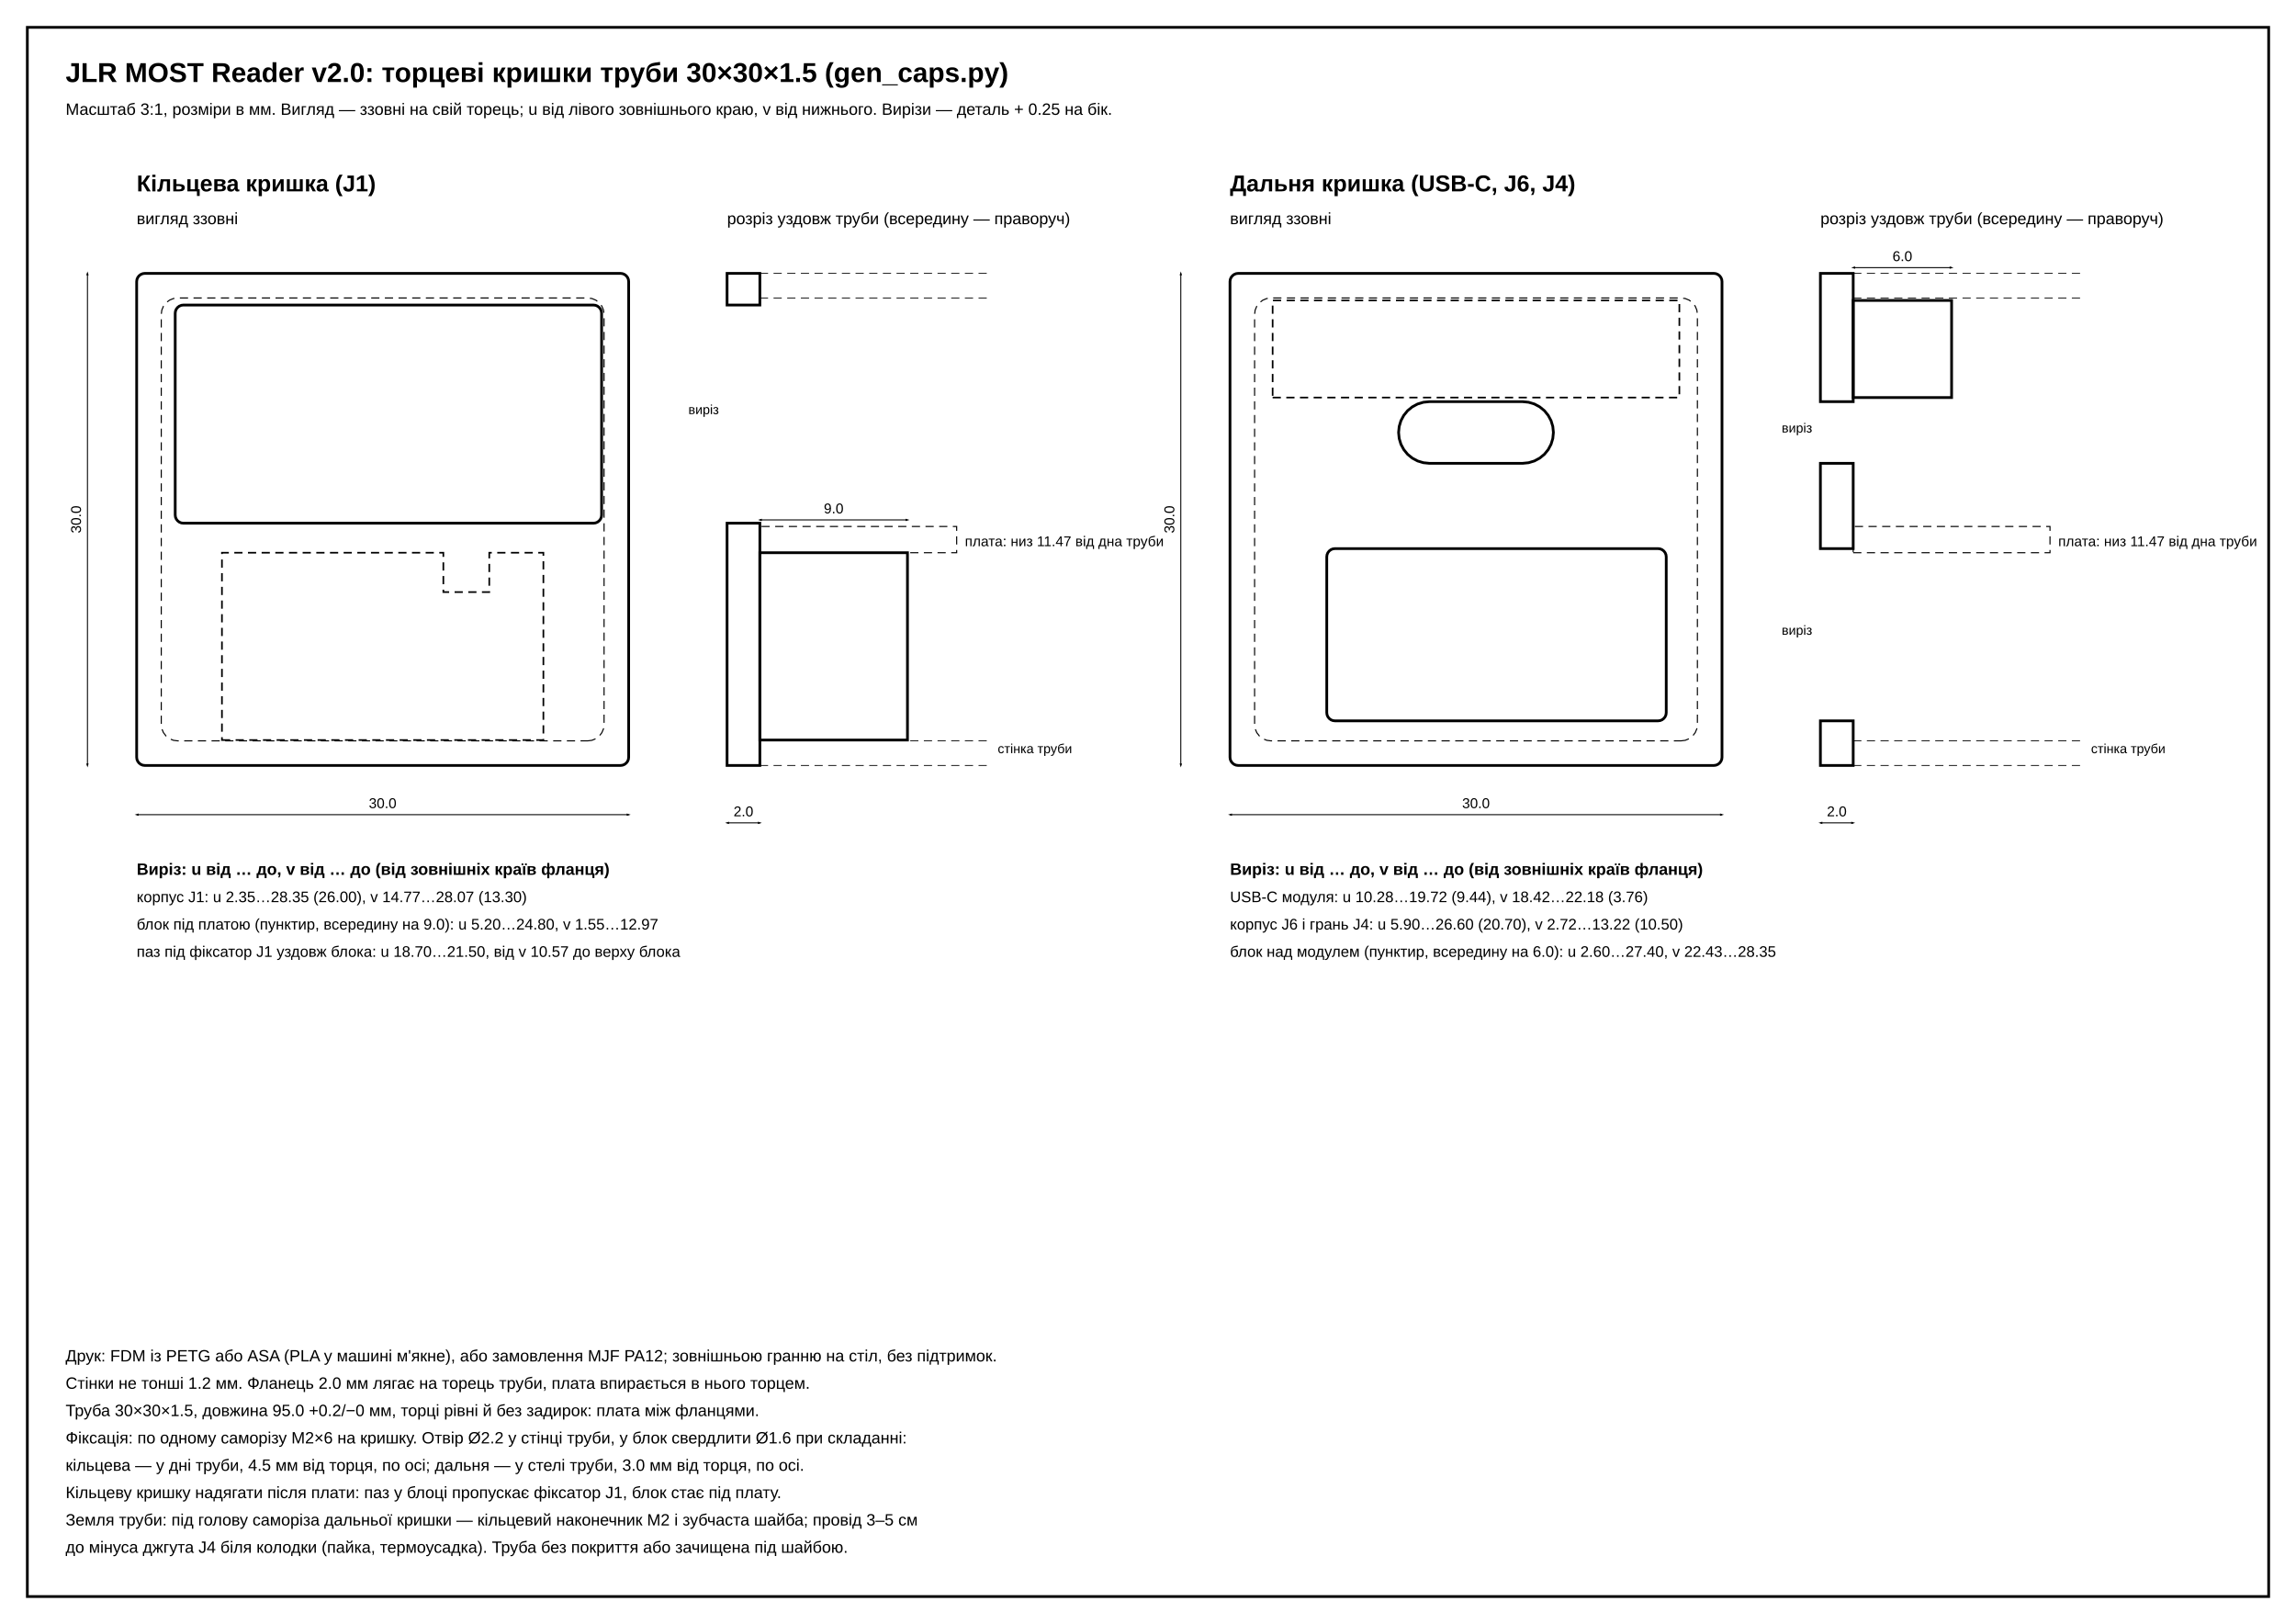
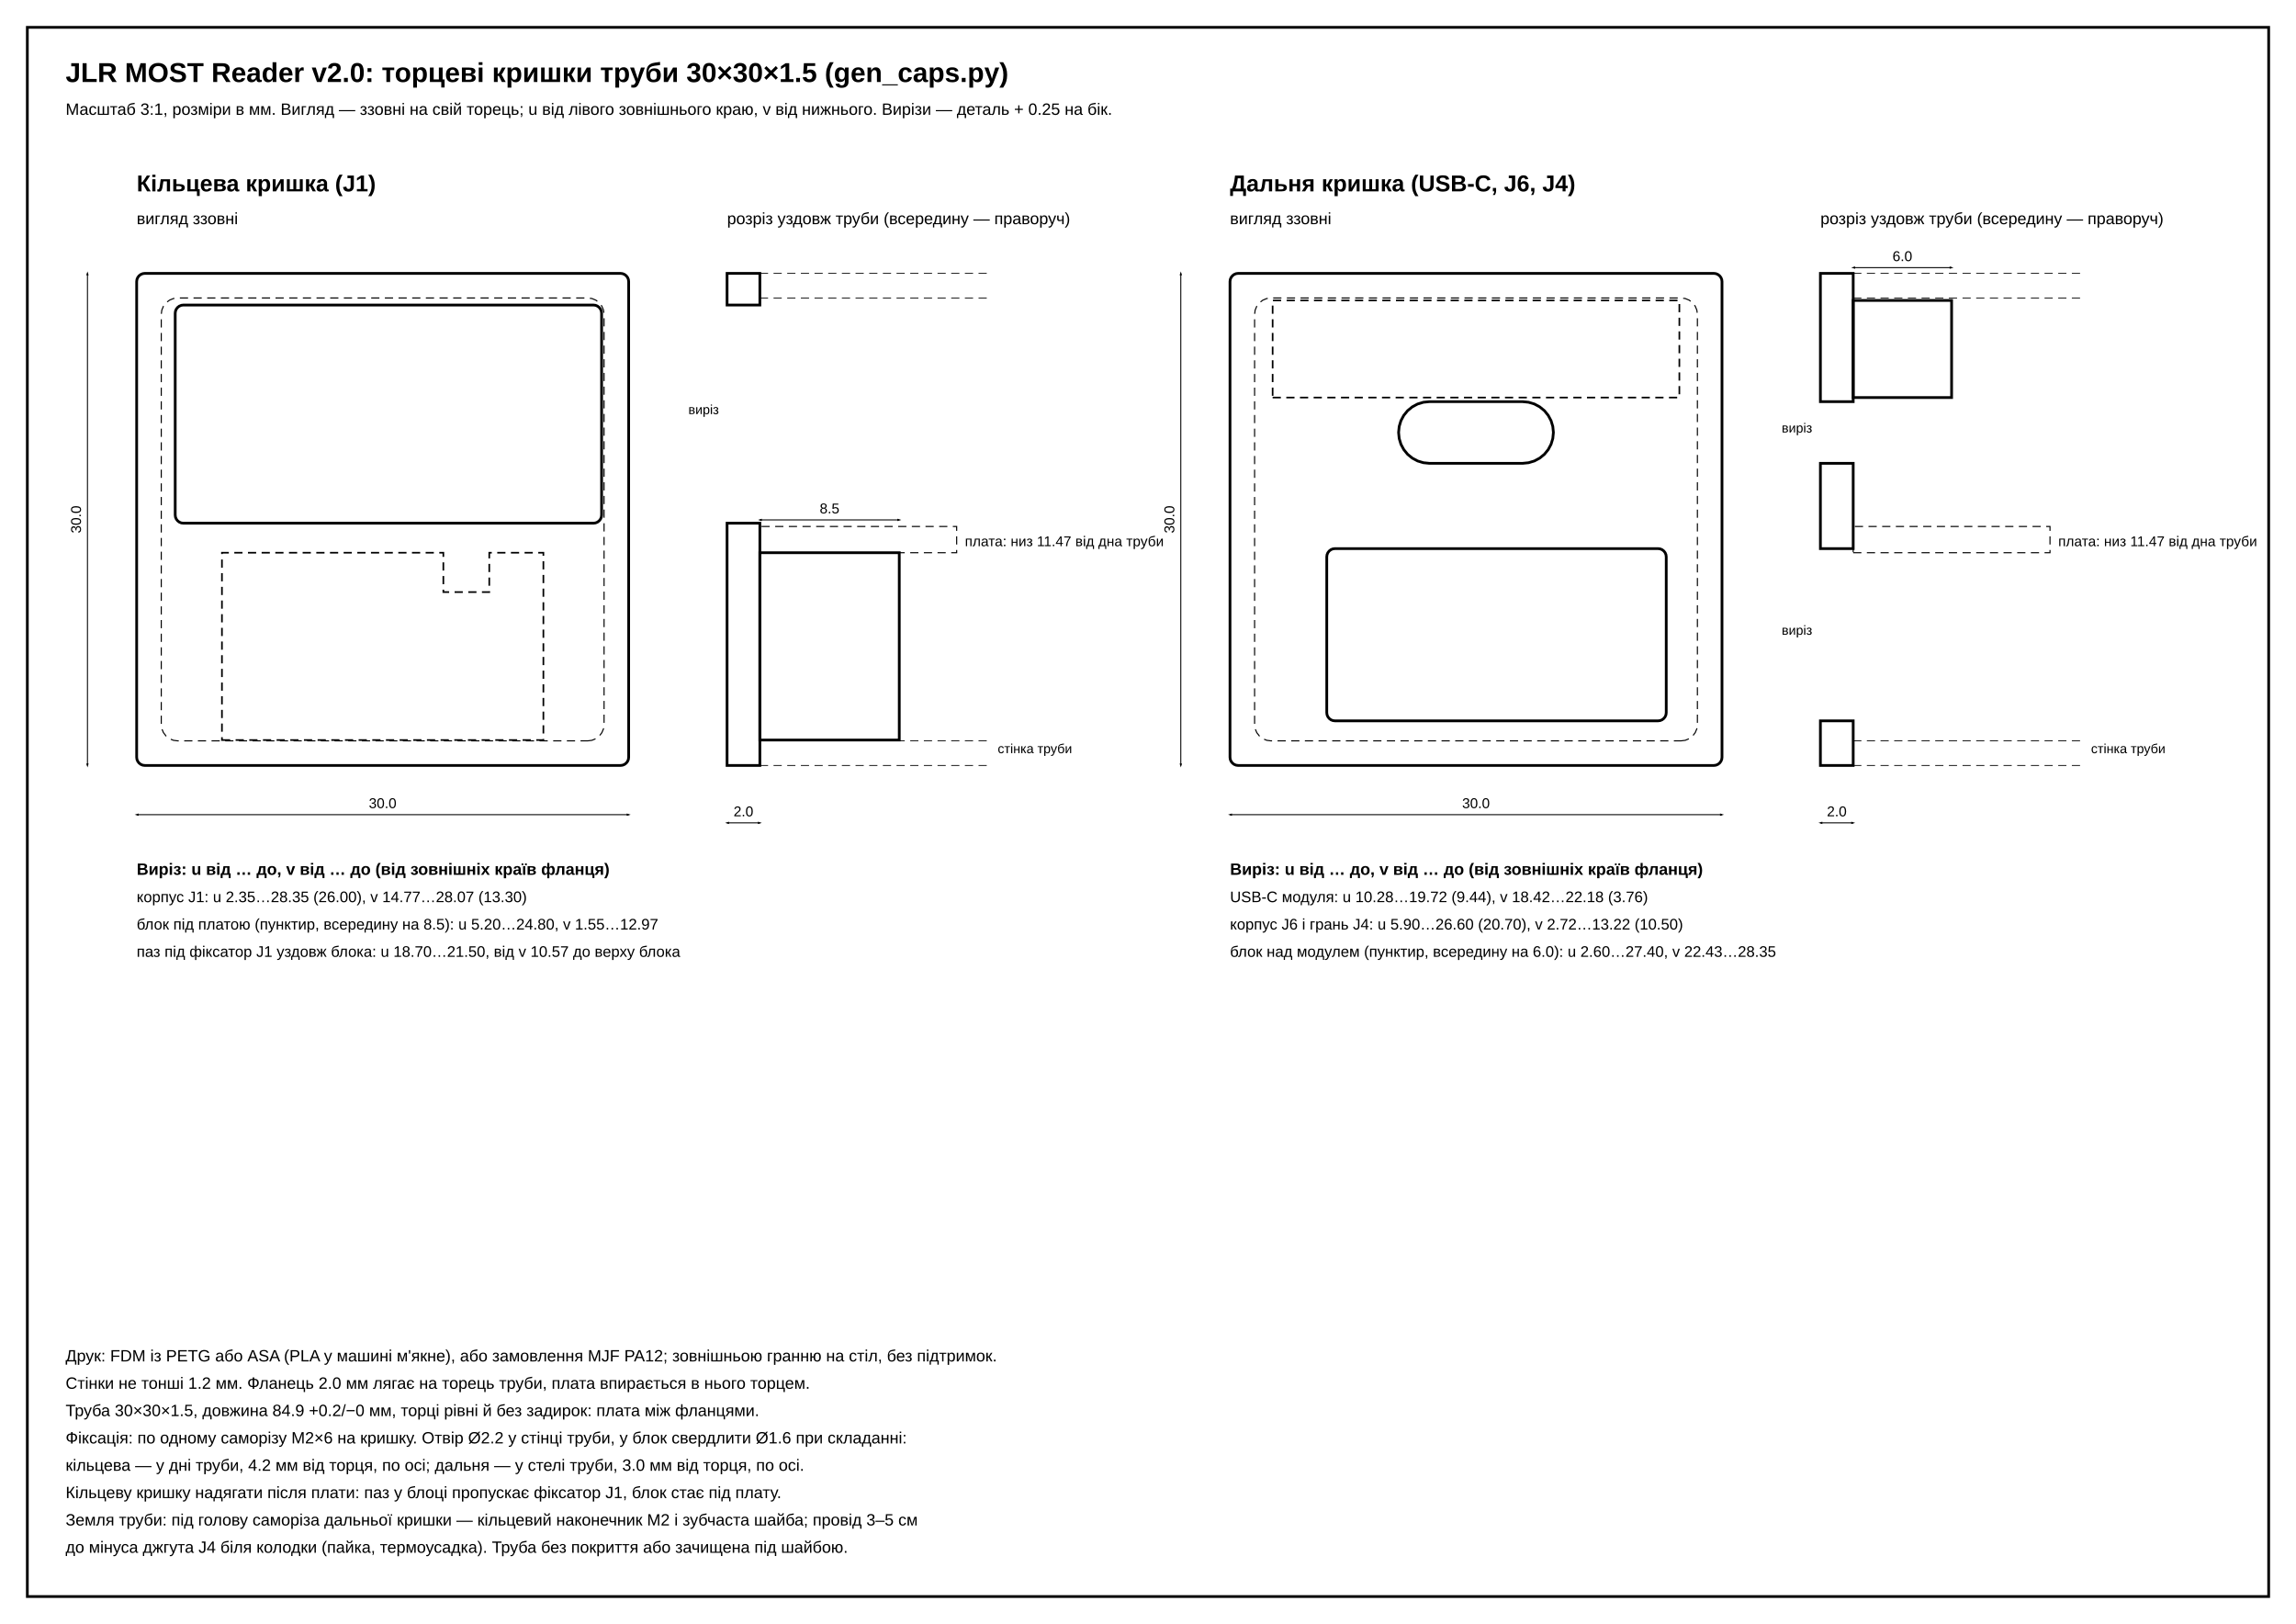
<svg xmlns="http://www.w3.org/2000/svg" width="420mm" height="297mm" viewBox="0 0 420 297" font-family="Arial, sans-serif" fill="none" stroke="black" stroke-width="0.25">
  <rect x="5" y="5" width="410" height="287" stroke-width="0.5" />
  <defs>
    <marker id="a" viewBox="0 0 10 10" refX="5" refY="5" markerWidth="4" markerHeight="4" orient="auto-start-reverse">
      <path d="M0,2 L10,5 L0,8 z" fill="black" stroke="none" />
    </marker>
  </defs>
  <text x="12.00" y="15.00" font-size="5.0" text-anchor="start" font-weight="bold" fill="black" stroke="none">JLR MOST Reader v2.0: торцеві кришки труби 30×30×1.5 (gen_caps.py)</text>
  <text x="12.00" y="21.00" font-size="3.0" text-anchor="start" font-weight="normal" fill="black" stroke="none">Масштаб 3:1, розміри в мм. Вигляд — ззовні на свій торець; u від лівого зовнішнього краю, v від нижнього. Вирізи — деталь + 0.25 на бік.</text>
  <text x="25.00" y="35.00" font-size="4.2" text-anchor="start" font-weight="bold" fill="black" stroke="none">Кільцева кришка (J1)</text>
  <text x="25.00" y="41.00" font-size="3.0" text-anchor="start" font-weight="normal" fill="black" stroke="none">вигляд ззовні</text>
  <path d="M113.50,140.00 L113.89,139.95 L114.25,139.80 L114.56,139.56 L114.80,139.25 L114.95,138.89 L115.00,138.50 L115.00,51.50 L114.95,51.11 L114.80,50.75 L114.56,50.44 L114.25,50.20 L113.89,50.05 L113.50,50.00 L26.50,50.00 L26.11,50.05 L25.75,50.20 L25.44,50.44 L25.20,50.75 L25.05,51.11 L25.00,51.50 L25.00,138.50 L25.05,138.89 L25.20,139.25 L25.44,139.56 L25.75,139.80 L26.11,139.95 L26.50,140.00 Z" stroke-width="0.5" />
  <path d="M107.50,135.50 L108.28,135.40 L109.00,135.10 L109.62,134.62 L110.10,134.00 L110.40,133.28 L110.50,132.50 L110.50,57.50 L110.40,56.72 L110.10,56.00 L109.62,55.38 L109.00,54.90 L108.28,54.60 L107.50,54.50 L32.50,54.50 L31.72,54.60 L31.00,54.90 L30.38,55.38 L29.90,56.00 L29.60,56.72 L29.50,57.50 L29.50,132.50 L29.60,133.28 L29.90,134.00 L30.38,134.62 L31.00,135.10 L31.72,135.40 L32.50,135.50 Z" stroke-width="0.2" stroke-dasharray="1.5,1" />
  <path d="M108.55,95.69 L108.94,95.64 L109.30,95.49 L109.61,95.25 L109.85,94.94 L110.00,94.58 L110.05,94.19 L110.05,57.29 L110.00,56.90 L109.85,56.54 L109.61,56.23 L109.30,55.99 L108.94,55.84 L108.55,55.79 L33.55,55.79 L33.16,55.84 L32.80,55.99 L32.49,56.23 L32.25,56.54 L32.10,56.90 L32.05,57.29 L32.05,94.19 L32.10,94.58 L32.25,94.94 L32.49,95.25 L32.80,95.49 L33.16,95.64 L33.55,95.69 Z" stroke-width="0.5" />
  <path d="M40.60,135.35 L99.40,135.35 L99.40,101.09 L89.50,101.09 L89.50,108.29 L81.10,108.29 L81.10,101.09 L40.60,101.09 Z" stroke-width="0.3" stroke-dasharray="1.5,1" />
  <line x1="25.00" y1="149.00" x2="115.00" y2="149.00" stroke-width="0.18" marker-start="url(#a)" marker-end="url(#a)" />
  <text x="70.00" y="147.80" font-size="2.6" text-anchor="middle" font-weight="normal" fill="black" stroke="none">30.0</text>
  <line x1="16.00" y1="140.00" x2="16.00" y2="50.00" stroke-width="0.18" marker-start="url(#a)" marker-end="url(#a)" />
  <text x="14.80" y="95.00" font-size="2.6" text-anchor="middle" fill="black" stroke="none" transform="rotate(-90 14.80 95.00)">30.0</text>
  <text x="25.00" y="160.00" font-size="3.0" text-anchor="start" font-weight="bold" fill="black" stroke="none">Виріз: u від … до, v від … до (від зовнішніх країв фланця)</text>
  <text x="25.00" y="165.00" font-size="2.8" text-anchor="start" font-weight="normal" fill="black" stroke="none">корпус J1: u 2.35…28.35 (26.00), v 14.77…28.07 (13.30)</text>
-   <text x="25.00" y="170.00" font-size="2.8" text-anchor="start" font-weight="normal" fill="black" stroke="none">блок під платою (пунктир, всередину на 9.0): u 5.20…24.80, v 1.55…12.97</text>
+   <text x="25.00" y="170.00" font-size="2.8" text-anchor="start" font-weight="normal" fill="black" stroke="none">блок під платою (пунктир, всередину на 8.5): u 5.20…24.80, v 1.55…12.97</text>
  <text x="25.00" y="175.00" font-size="2.8" text-anchor="start" font-weight="normal" fill="black" stroke="none">паз під фіксатор J1 уздовж блока: u 18.70…21.50, від v 10.57 до верху блока</text>
  <text x="133.00" y="41.00" font-size="3.0" text-anchor="start" font-weight="normal" fill="black" stroke="none">розріз уздовж труби (всередину — праворуч)</text>
  <path d="M133.00,140.00 L139.00,140.00 L139.00,95.69 L133.00,95.69 Z" stroke-width="0.5" />
  <path d="M133.00,55.79 L139.00,55.79 L139.00,50.00 L133.00,50.00 Z" stroke-width="0.5" />
  <text x="131.50" y="75.74" font-size="2.4" text-anchor="end" font-weight="normal" fill="black" stroke="none">виріз</text>
-   <path d="M139.00,135.35 L166.00,135.35 L166.00,101.09 L139.00,101.09 Z" stroke-width="0.5" />
-   <line x1="139.00" y1="95.09" x2="166.00" y2="95.09" stroke-width="0.18" marker-start="url(#a)" marker-end="url(#a)" />
-   <text x="152.50" y="93.89" font-size="2.6" text-anchor="middle" font-weight="normal" fill="black" stroke="none">9.0</text>
+   <path d="M139.00,135.35 L164.50,135.35 L164.50,101.09 L139.00,101.09 Z" stroke-width="0.5" />
+   <line x1="139.00" y1="95.09" x2="164.50" y2="95.09" stroke-width="0.18" marker-start="url(#a)" marker-end="url(#a)" />
+   <text x="151.75" y="93.89" font-size="2.6" text-anchor="middle" font-weight="normal" fill="black" stroke="none">8.5</text>
  <line x1="133.00" y1="150.50" x2="139.00" y2="150.50" stroke-width="0.18" marker-start="url(#a)" marker-end="url(#a)" />
  <text x="136.00" y="149.30" font-size="2.6" text-anchor="middle" font-weight="normal" fill="black" stroke="none">2.0</text>
  <path d="M139.00,101.09 L175.00,101.09 L175.00,96.29 L139.00,96.29 Z" stroke-width="0.2" stroke-dasharray="1.5,1" />
  <text x="176.50" y="99.89" font-size="2.6" text-anchor="start" font-weight="normal" fill="black" stroke="none">плата: низ 11.47 від дна труби</text>
  <path d="M139.00,140.00 L181.00,140.00" stroke-width="0.15" stroke-dasharray="1.5,1" />
  <path d="M139.00,135.50 L181.00,135.50" stroke-width="0.15" stroke-dasharray="1.5,1" />
  <path d="M139.00,54.50 L181.00,54.50" stroke-width="0.15" stroke-dasharray="1.5,1" />
  <path d="M139.00,50.00 L181.00,50.00" stroke-width="0.15" stroke-dasharray="1.5,1" />
  <text x="182.50" y="137.75" font-size="2.4" text-anchor="start" font-weight="normal" fill="black" stroke="none">стінка труби</text>
  <text x="225.00" y="35.00" font-size="4.2" text-anchor="start" font-weight="bold" fill="black" stroke="none">Дальня кришка (USB-C, J6, J4)</text>
  <text x="225.00" y="41.00" font-size="3.0" text-anchor="start" font-weight="normal" fill="black" stroke="none">вигляд ззовні</text>
  <path d="M313.50,140.00 L313.89,139.95 L314.25,139.80 L314.56,139.56 L314.80,139.25 L314.95,138.89 L315.00,138.50 L315.00,51.50 L314.95,51.11 L314.80,50.75 L314.56,50.44 L314.25,50.20 L313.89,50.05 L313.50,50.00 L226.50,50.00 L226.11,50.05 L225.75,50.20 L225.44,50.44 L225.20,50.75 L225.05,51.11 L225.00,51.50 L225.00,138.50 L225.05,138.89 L225.20,139.25 L225.44,139.56 L225.75,139.80 L226.11,139.95 L226.50,140.00 Z" stroke-width="0.5" />
  <path d="M307.50,135.50 L308.28,135.40 L309.00,135.10 L309.62,134.62 L310.10,134.00 L310.40,133.28 L310.50,132.50 L310.50,57.50 L310.40,56.72 L310.10,56.00 L309.62,55.38 L309.00,54.90 L308.28,54.60 L307.50,54.50 L232.50,54.50 L231.72,54.60 L231.00,54.90 L230.38,55.38 L229.90,56.00 L229.60,56.72 L229.50,57.50 L229.50,132.50 L229.60,133.28 L229.90,134.00 L230.38,134.62 L231.00,135.10 L231.72,135.40 L232.50,135.50 Z" stroke-width="0.2" stroke-dasharray="1.5,1" />
  <path d="M278.52,84.74 L279.62,84.63 L280.68,84.31 L281.65,83.79 L282.51,83.09 L283.21,82.23 L283.73,81.26 L284.05,80.20 L284.16,79.10 L284.05,78.00 L283.73,76.94 L283.21,75.97 L282.51,75.11 L281.65,74.41 L280.68,73.89 L279.62,73.57 L278.52,73.46 L261.48,73.46 L260.38,73.57 L259.32,73.89 L258.35,74.41 L257.49,75.11 L256.79,75.97 L256.27,76.94 L255.95,78.00 L255.84,79.10 L255.95,80.20 L256.27,81.26 L256.79,82.23 L257.49,83.09 L258.35,83.79 L259.32,84.31 L260.38,84.63 L261.48,84.74 Z" stroke-width="0.5" />
  <path d="M303.30,131.84 L303.69,131.79 L304.05,131.64 L304.36,131.40 L304.60,131.09 L304.75,130.73 L304.80,130.34 L304.80,101.84 L304.75,101.45 L304.60,101.09 L304.36,100.78 L304.05,100.54 L303.69,100.39 L303.30,100.34 L244.20,100.34 L243.81,100.39 L243.45,100.54 L243.14,100.78 L242.90,101.09 L242.75,101.45 L242.70,101.84 L242.70,130.34 L242.75,130.73 L242.90,131.09 L243.14,131.40 L243.45,131.64 L243.81,131.79 L244.20,131.84 Z" stroke-width="0.5" />
  <path d="M232.80,72.71 L307.20,72.71 L307.20,54.95 L232.80,54.95 Z" stroke-width="0.3" stroke-dasharray="1.5,1" />
  <line x1="225.00" y1="149.00" x2="315.00" y2="149.00" stroke-width="0.18" marker-start="url(#a)" marker-end="url(#a)" />
  <text x="270.00" y="147.80" font-size="2.6" text-anchor="middle" font-weight="normal" fill="black" stroke="none">30.0</text>
  <line x1="216.00" y1="140.00" x2="216.00" y2="50.00" stroke-width="0.18" marker-start="url(#a)" marker-end="url(#a)" />
  <text x="214.80" y="95.00" font-size="2.6" text-anchor="middle" fill="black" stroke="none" transform="rotate(-90 214.80 95.00)">30.0</text>
  <text x="225.00" y="160.00" font-size="3.0" text-anchor="start" font-weight="bold" fill="black" stroke="none">Виріз: u від … до, v від … до (від зовнішніх країв фланця)</text>
  <text x="225.00" y="165.00" font-size="2.8" text-anchor="start" font-weight="normal" fill="black" stroke="none">USB-C модуля: u 10.28…19.72 (9.44), v 18.42…22.18 (3.76)</text>
  <text x="225.00" y="170.00" font-size="2.8" text-anchor="start" font-weight="normal" fill="black" stroke="none">корпус J6 і грань J4: u 5.90…26.60 (20.70), v 2.72…13.22 (10.50)</text>
  <text x="225.00" y="175.00" font-size="2.8" text-anchor="start" font-weight="normal" fill="black" stroke="none">блок над модулем (пунктир, всередину на 6.0): u 2.60…27.40, v 22.43…28.35</text>
  <text x="333.00" y="41.00" font-size="3.0" text-anchor="start" font-weight="normal" fill="black" stroke="none">розріз уздовж труби (всередину — праворуч)</text>
  <path d="M333.00,140.00 L339.00,140.00 L339.00,131.84 L333.00,131.84 Z" stroke-width="0.5" />
  <path d="M333.00,100.34 L339.00,100.34 L339.00,84.74 L333.00,84.74 Z" stroke-width="0.5" />
  <path d="M333.00,73.46 L339.00,73.46 L339.00,50.00 L333.00,50.00 Z" stroke-width="0.5" />
  <text x="331.50" y="116.09" font-size="2.4" text-anchor="end" font-weight="normal" fill="black" stroke="none">виріз</text>
  <text x="331.50" y="79.10" font-size="2.4" text-anchor="end" font-weight="normal" fill="black" stroke="none">виріз</text>
  <path d="M339.00,72.71 L357.00,72.71 L357.00,54.95 L339.00,54.95 Z" stroke-width="0.5" />
  <line x1="339.00" y1="48.95" x2="357.00" y2="48.95" stroke-width="0.18" marker-start="url(#a)" marker-end="url(#a)" />
  <text x="348.00" y="47.75" font-size="2.6" text-anchor="middle" font-weight="normal" fill="black" stroke="none">6.0</text>
  <line x1="333.00" y1="150.50" x2="339.00" y2="150.50" stroke-width="0.18" marker-start="url(#a)" marker-end="url(#a)" />
  <text x="336.00" y="149.30" font-size="2.6" text-anchor="middle" font-weight="normal" fill="black" stroke="none">2.0</text>
  <path d="M339.00,101.09 L375.00,101.09 L375.00,96.29 L339.00,96.29 Z" stroke-width="0.2" stroke-dasharray="1.5,1" />
  <text x="376.50" y="99.89" font-size="2.6" text-anchor="start" font-weight="normal" fill="black" stroke="none">плата: низ 11.47 від дна труби</text>
  <path d="M339.00,140.00 L381.00,140.00" stroke-width="0.15" stroke-dasharray="1.5,1" />
  <path d="M339.00,135.50 L381.00,135.50" stroke-width="0.15" stroke-dasharray="1.5,1" />
  <path d="M339.00,54.50 L381.00,54.50" stroke-width="0.15" stroke-dasharray="1.5,1" />
  <path d="M339.00,50.00 L381.00,50.00" stroke-width="0.15" stroke-dasharray="1.5,1" />
  <text x="382.50" y="137.75" font-size="2.4" text-anchor="start" font-weight="normal" fill="black" stroke="none">стінка труби</text>
  <text x="12.00" y="249.00" font-size="3.0" text-anchor="start" font-weight="normal" fill="black" stroke="none">Друк: FDM із PETG або ASA (PLA у машині м'якне), або замовлення MJF PA12; зовнішньою гранню на стіл, без підтримок.</text>
  <text x="12.00" y="254.00" font-size="3.0" text-anchor="start" font-weight="normal" fill="black" stroke="none">Стінки не тонші 1.2 мм. Фланець 2.0 мм лягає на торець труби, плата впирається в нього торцем.</text>
-   <text x="12.00" y="259.00" font-size="3.0" text-anchor="start" font-weight="normal" fill="black" stroke="none">Труба 30×30×1.5, довжина 95.0 +0.2/−0 мм, торці рівні й без задирок: плата між фланцями.</text>
+   <text x="12.00" y="259.00" font-size="3.0" text-anchor="start" font-weight="normal" fill="black" stroke="none">Труба 30×30×1.5, довжина 84.9 +0.2/−0 мм, торці рівні й без задирок: плата між фланцями.</text>
  <text x="12.00" y="264.00" font-size="3.0" text-anchor="start" font-weight="normal" fill="black" stroke="none">Фіксація: по одному саморізу M2×6 на кришку. Отвір Ø2.2 у стінці труби, у блок свердлити Ø1.6 при складанні:</text>
-   <text x="12.00" y="269.00" font-size="3.0" text-anchor="start" font-weight="normal" fill="black" stroke="none">  кільцева — у дні труби, 4.5 мм від торця, по осі; дальня — у стелі труби, 3.0 мм від торця, по осі.</text>
+   <text x="12.00" y="269.00" font-size="3.0" text-anchor="start" font-weight="normal" fill="black" stroke="none">  кільцева — у дні труби, 4.2 мм від торця, по осі; дальня — у стелі труби, 3.0 мм від торця, по осі.</text>
  <text x="12.00" y="274.00" font-size="3.0" text-anchor="start" font-weight="normal" fill="black" stroke="none">Кільцеву кришку надягати після плати: паз у блоці пропускає фіксатор J1, блок стає під плату.</text>
  <text x="12.00" y="279.00" font-size="3.0" text-anchor="start" font-weight="normal" fill="black" stroke="none">Земля труби: під голову саморіза дальньої кришки — кільцевий наконечник M2 і зубчаста шайба; провід 3–5 см</text>
  <text x="12.00" y="284.00" font-size="3.0" text-anchor="start" font-weight="normal" fill="black" stroke="none">  до мінуса джгута J4 біля колодки (пайка, термоусадка). Труба без покриття або зачищена під шайбою.</text>
</svg>
